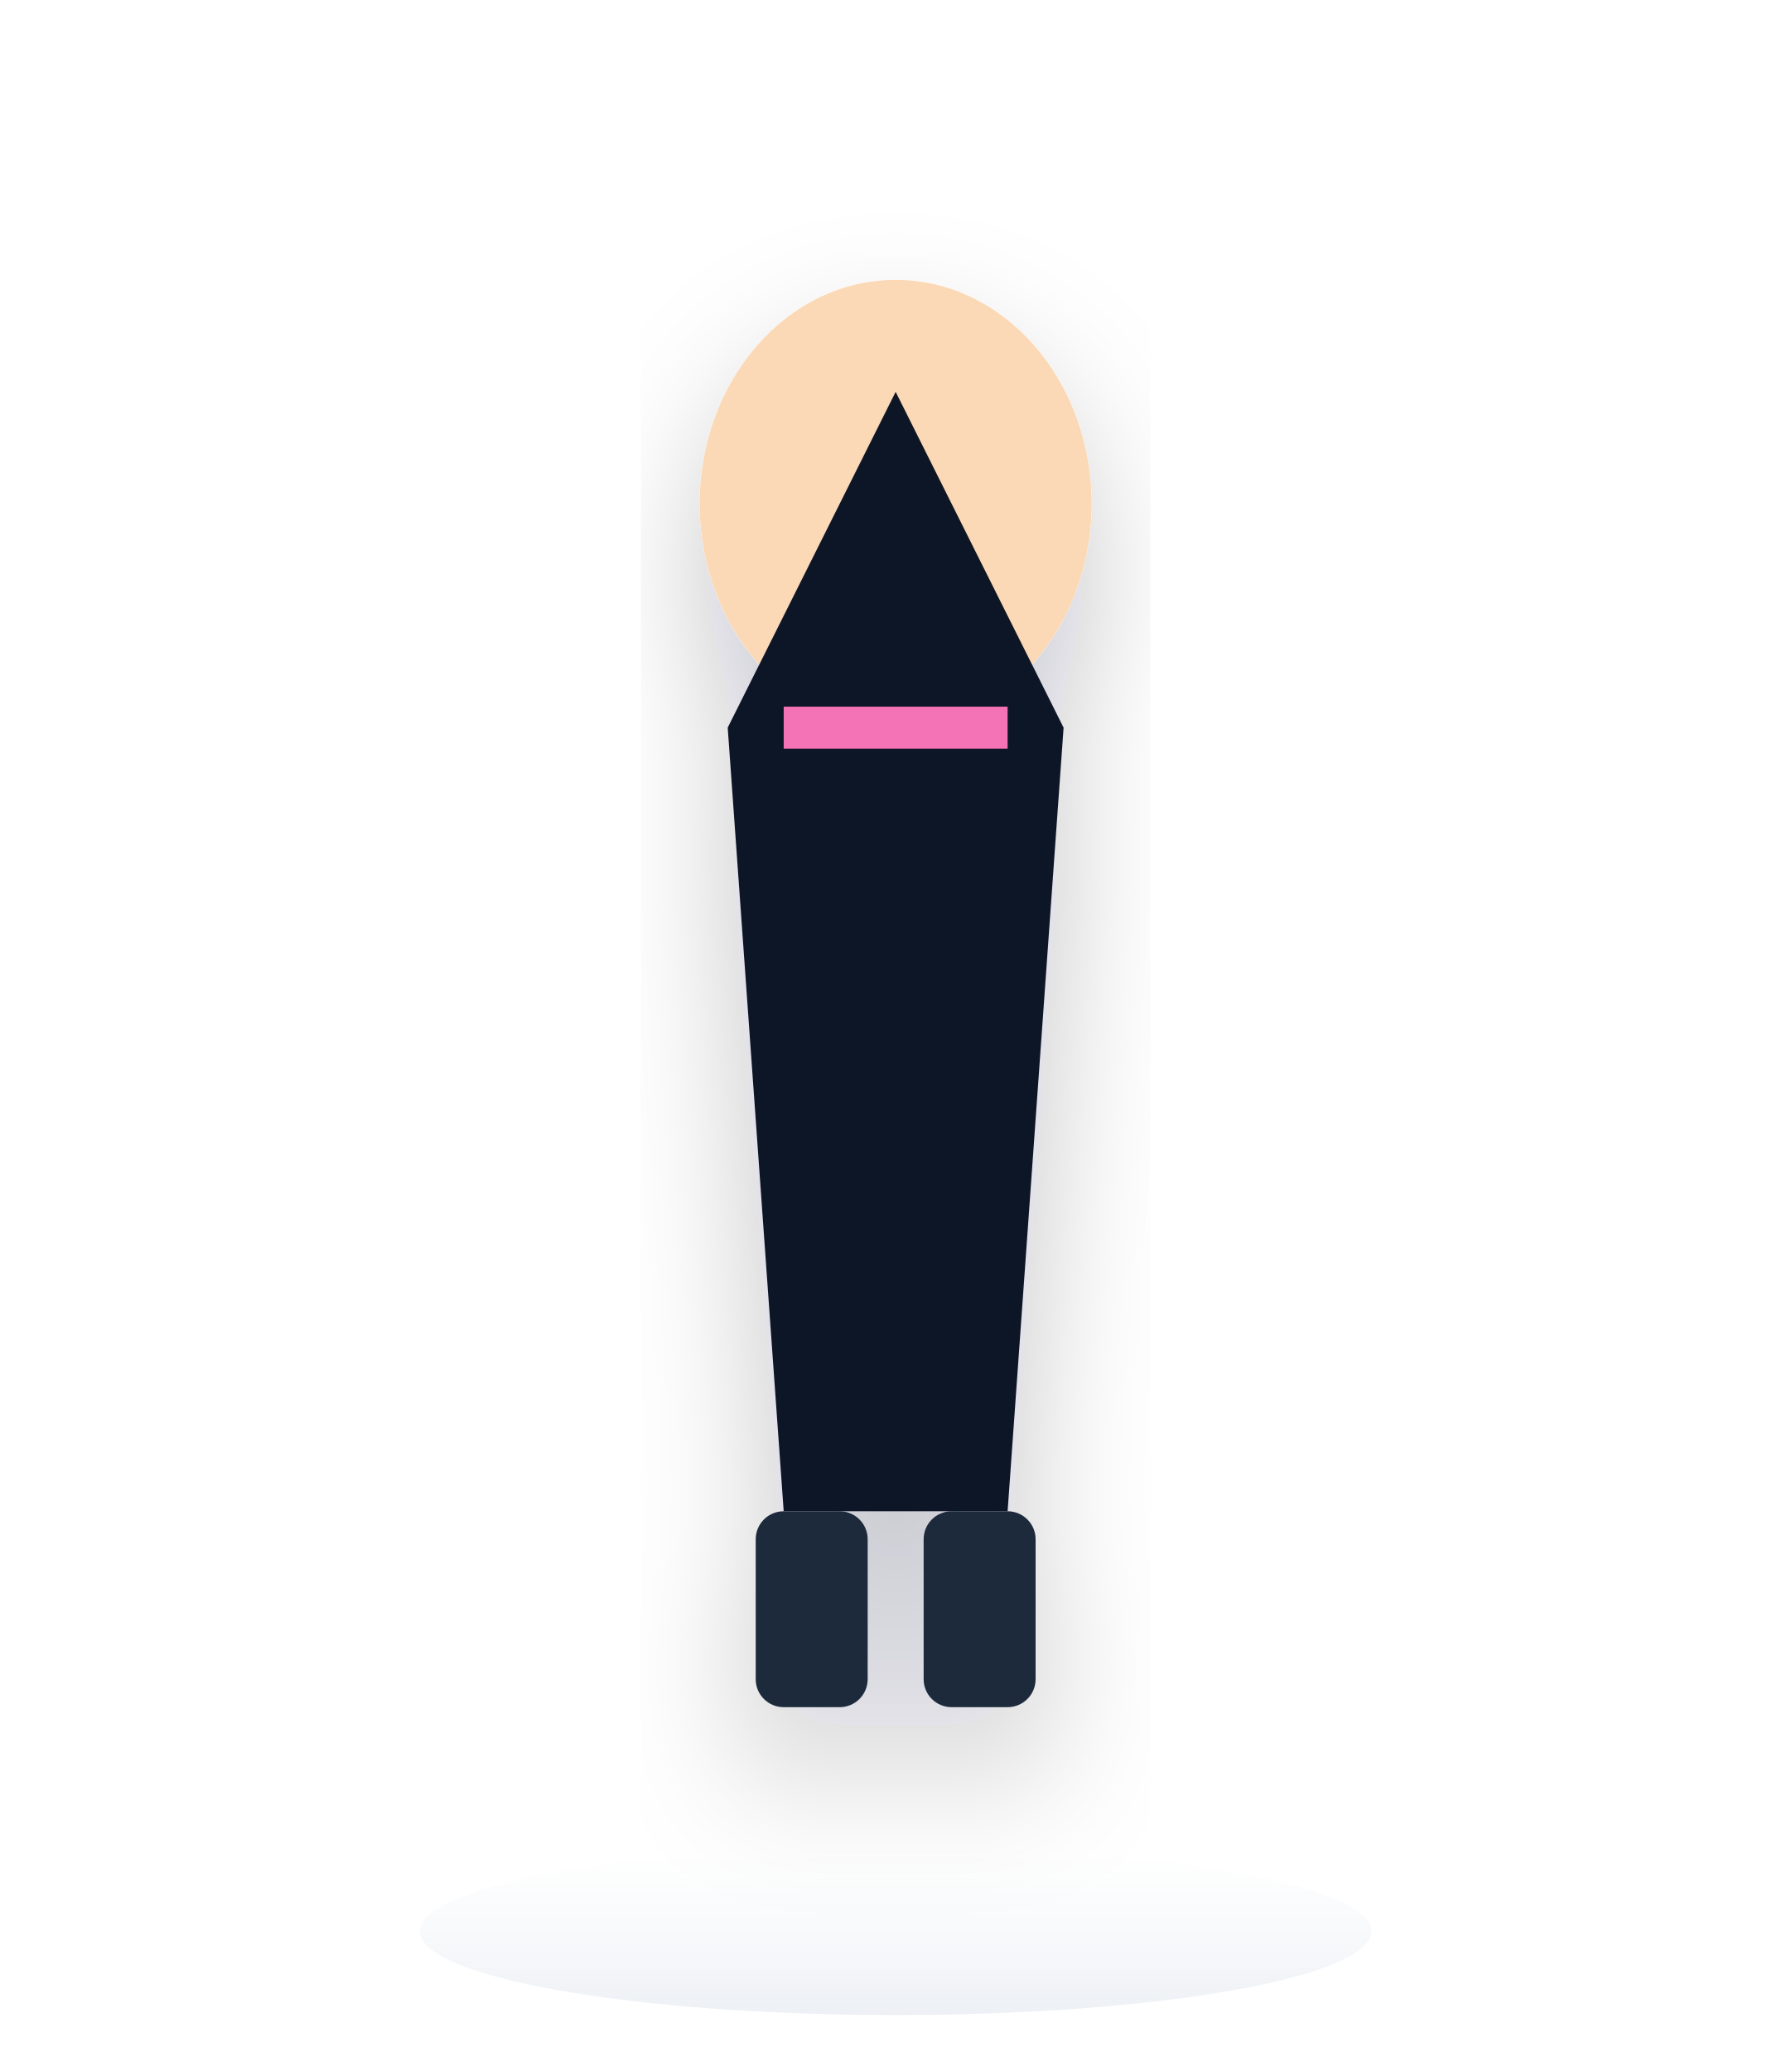
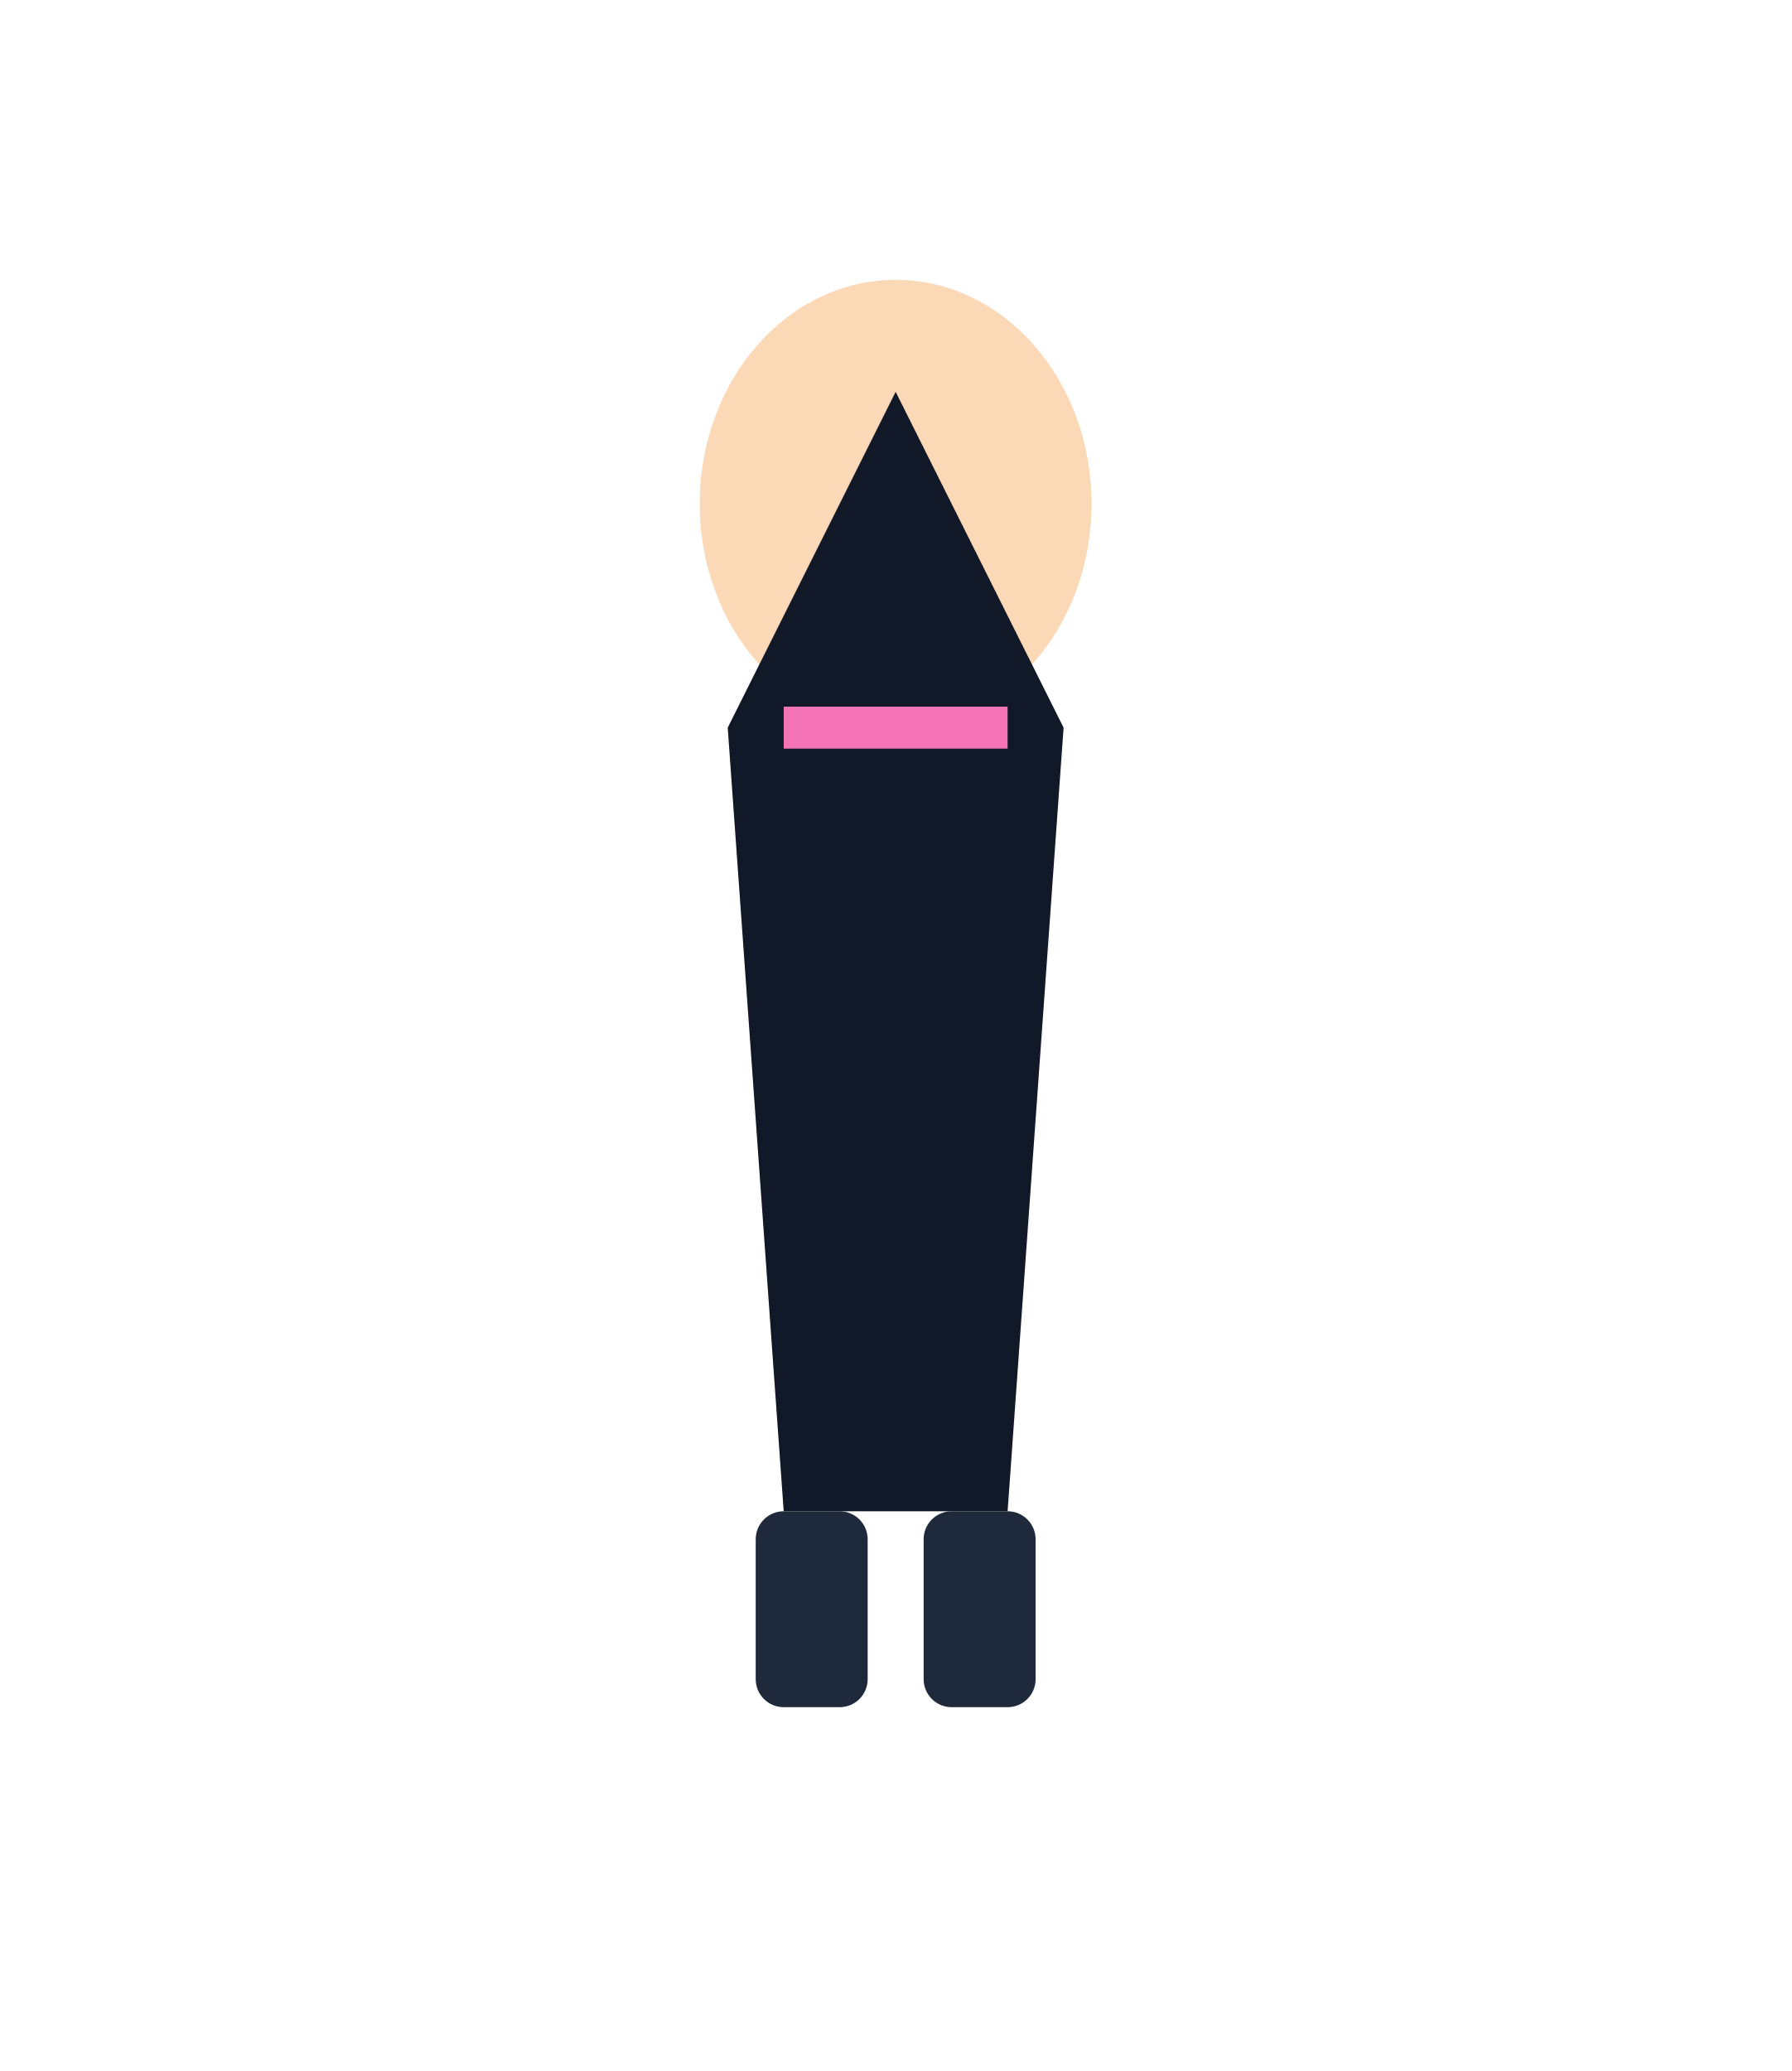
<svg xmlns="http://www.w3.org/2000/svg" viewBox="0 0 128 148" role="img" aria-hidden="true">
-   <defs>
-     <filter id="charShadow" x="-15%" y="-10%" width="130%" height="130%">
-       <feDropShadow dx="0" dy="5" stdDeviation="5" flood-color="#0f172a" flood-opacity="0.22" />
-     </filter>
-     <linearGradient id="floor" x1="0" y1="0" x2="0" y2="1">
-       <stop offset="0%" stop-color="#e2e8f0" stop-opacity="0" />
-       <stop offset="100%" stop-color="#cbd5e1" stop-opacity="0.35" />
-     </linearGradient>
-   </defs>
-   <ellipse cx="64" cy="138" rx="34" ry="6" fill="url(#floor)" />
-   <g filter="url(#charShadow)">
-     <ellipse cx="64" cy="36" rx="14" ry="16" fill="#fcd9b6" />
-     <path d="M52 52 L64 28 L76 52 L72 108 H56 Z" fill="#111827" />
-     <path d="M56 52 H72" stroke="#f472b6" stroke-width="3" />
-     <rect x="54" y="108" width="8" height="14" rx="2" fill="#1e293b" />
-     <rect x="66" y="108" width="8" height="14" rx="2" fill="#1e293b" />
-   </g>
+   <ellipse cx="64" cy="36" rx="14" ry="16" fill="#fcd9b6" />
+   <path d="M52 52 L64 28 L76 52 L72 108 H56 Z" fill="#111827" />
+   <path d="M56 52 H72" stroke="#f472b6" stroke-width="3" />
+   <rect x="54" y="108" width="8" height="14" rx="2" fill="#1e293b" />
+   <rect x="66" y="108" width="8" height="14" rx="2" fill="#1e293b" />
</svg>
